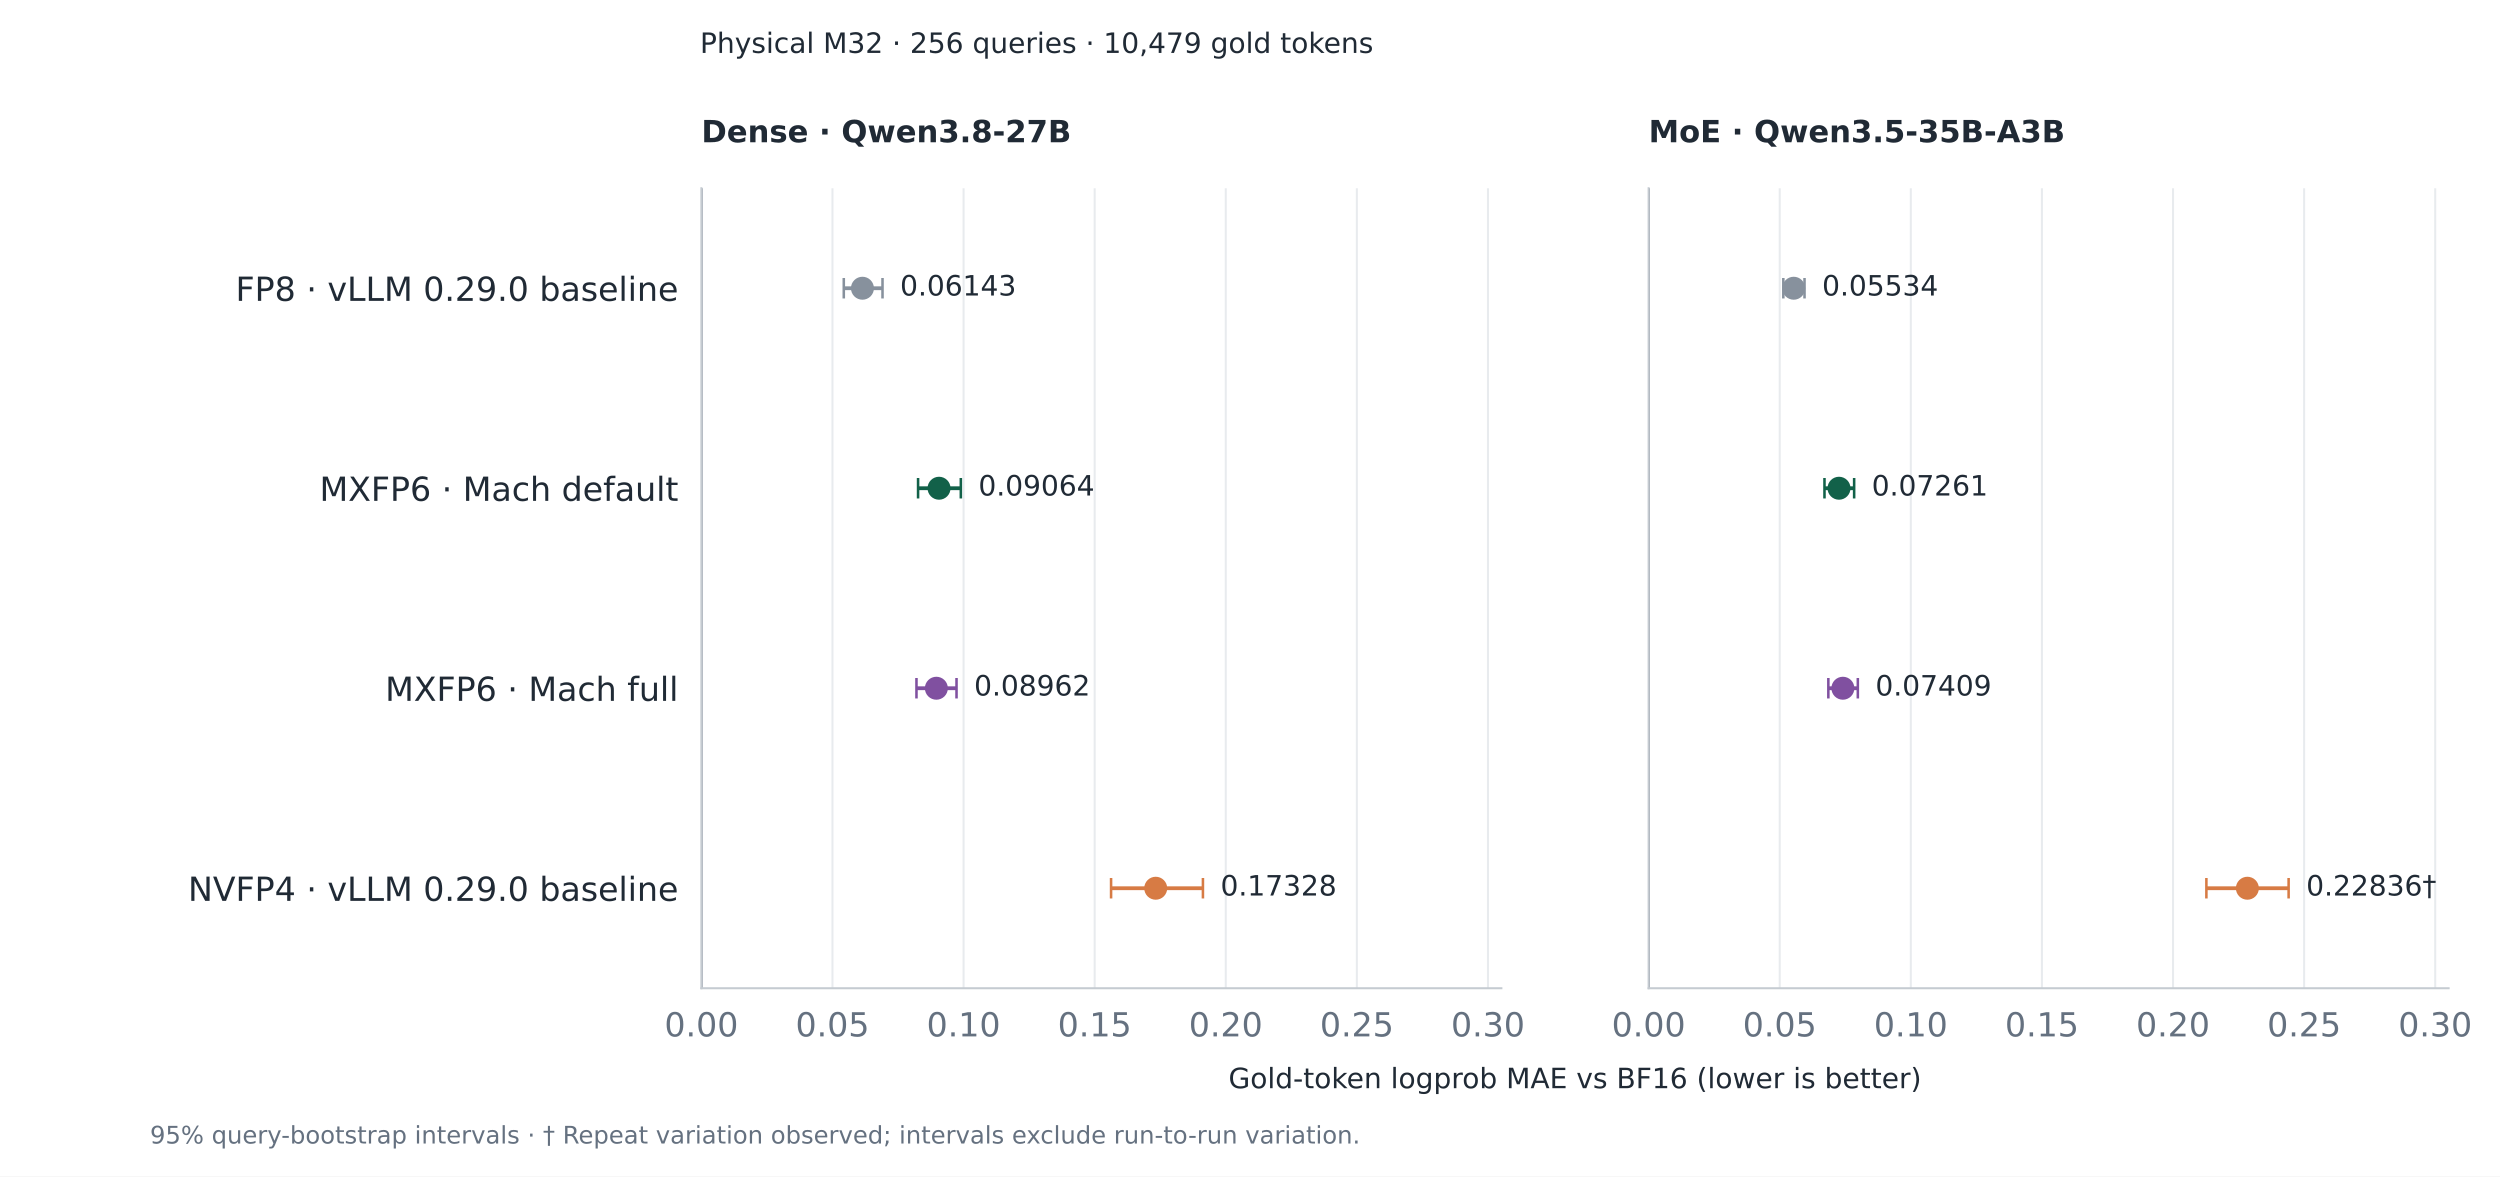
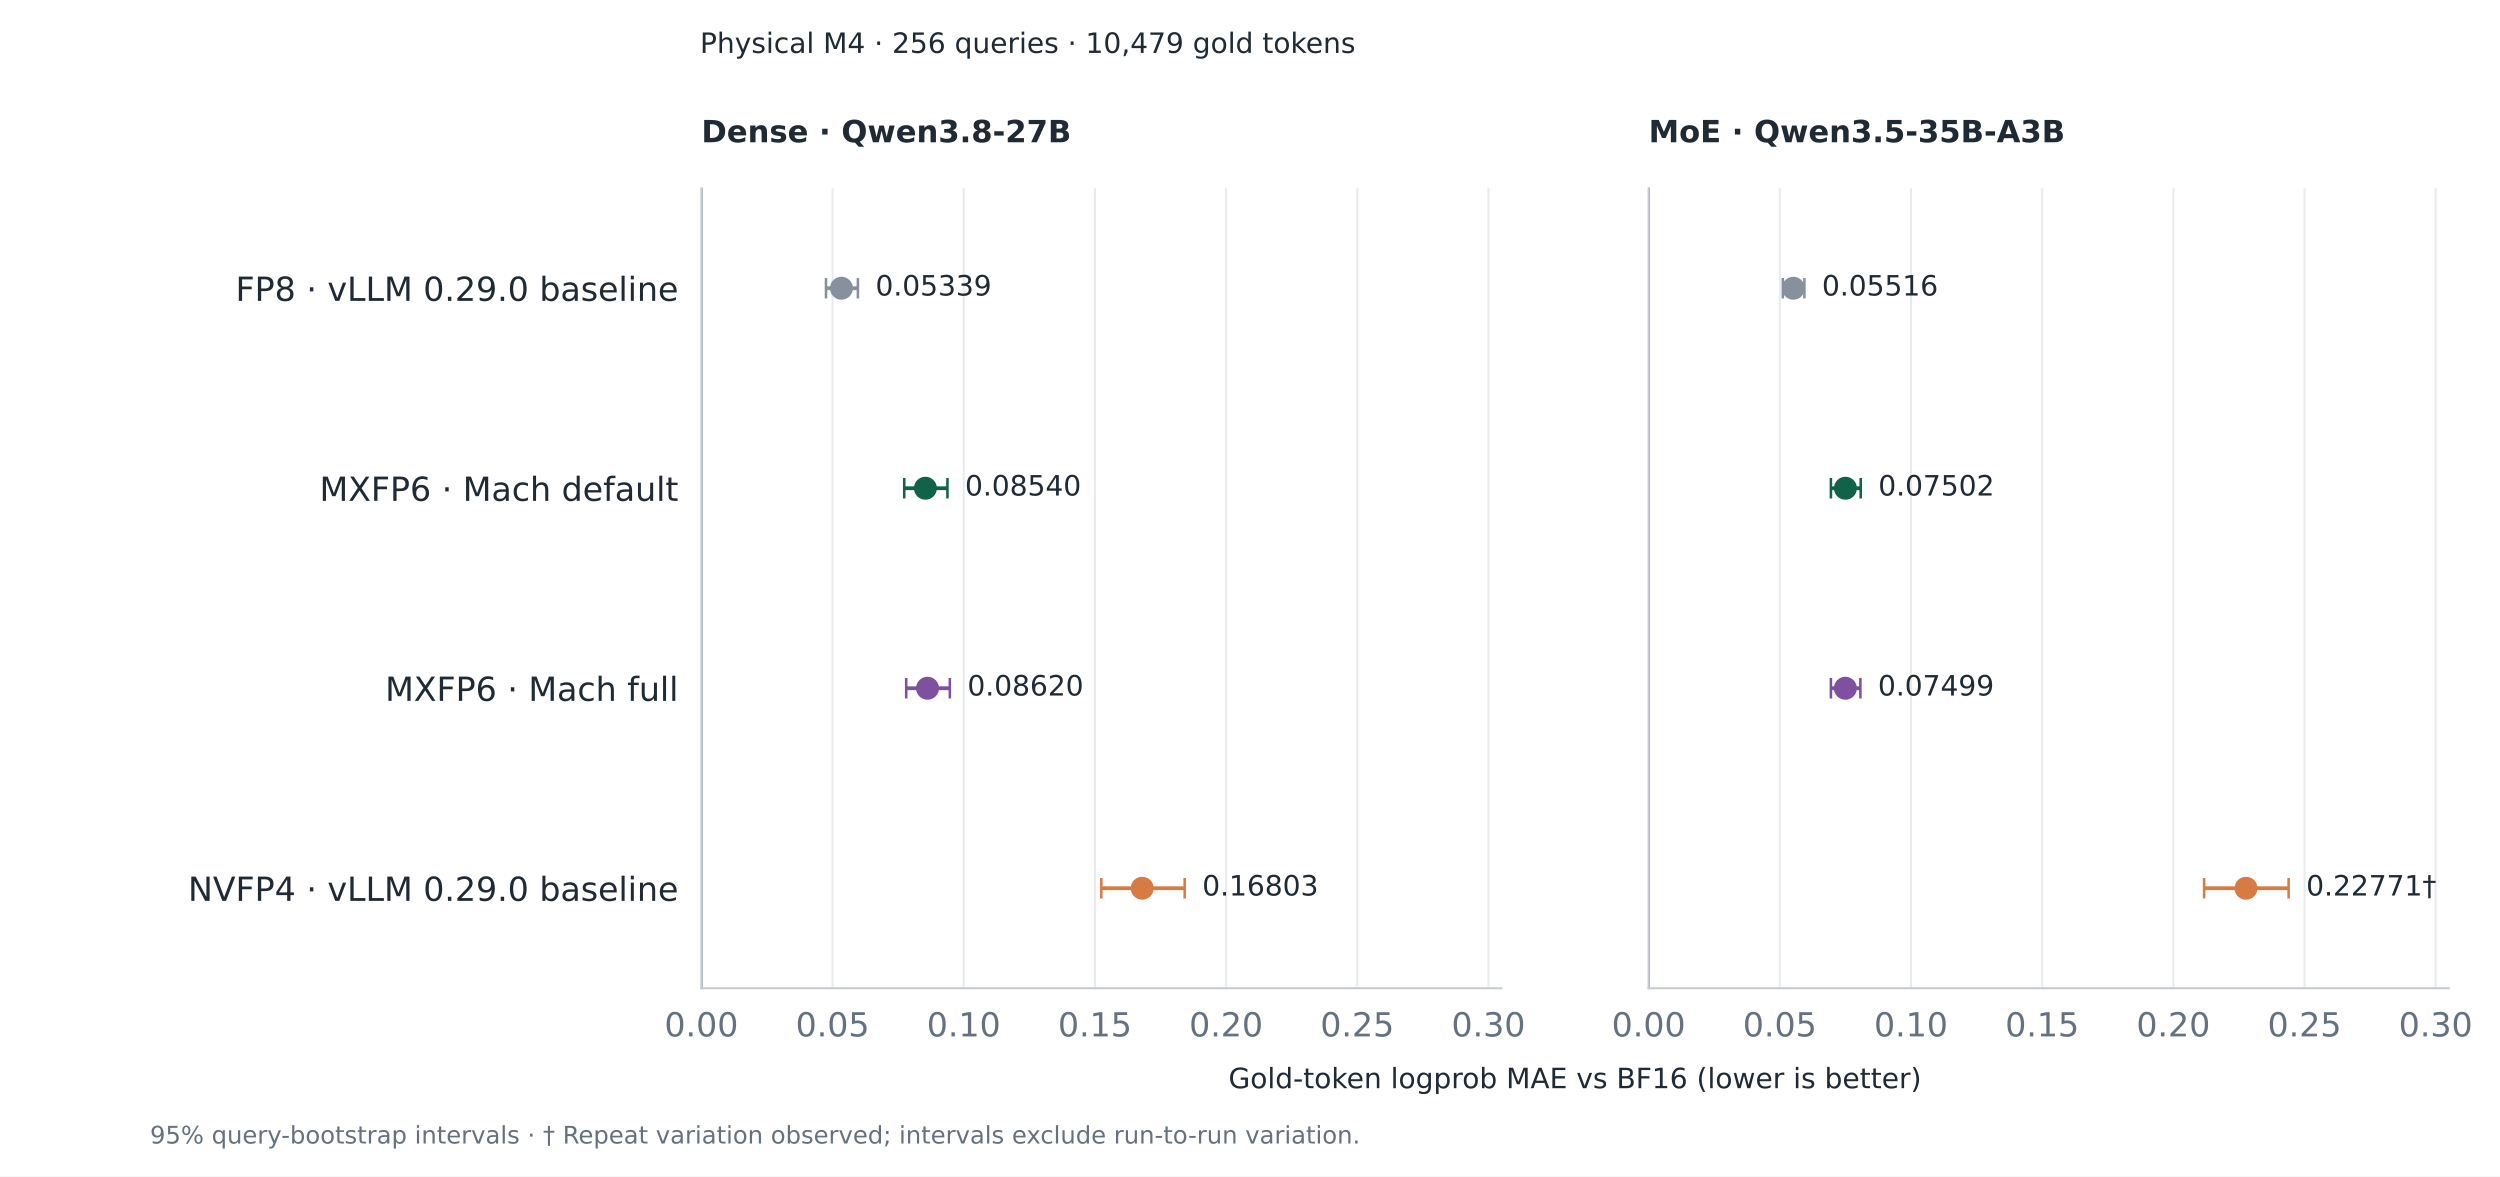
<svg xmlns="http://www.w3.org/2000/svg" xmlns:xlink="http://www.w3.org/1999/xlink" width="979.2pt" height="460.8pt" viewBox="0 0 979.2 460.8" version="1.1">
  <defs>
    <style type="text/css">*{stroke-linejoin: round; stroke-linecap: butt}</style>
  </defs>
  <g id="figure_1">
    <g id="patch_1">
      <path d="M 0 460.8 L 979.2 460.8 L 979.2 0 L 0 0 z " style="fill: #ffffff" />
    </g>
    <g id="axes_1">
      <g id="patch_2">
        <path d="M 274.715 387.072 L 588.059 387.072 L 588.059 73.728 L 274.715 73.728 z " style="fill: #ffffff" />
      </g>
      <g id="matplotlib.axis_1">
        <g id="xtick_1">
          <g id="line2d_1">
            <path d="M 274.715 387.072 L 274.715 73.728 " clip-path="url(#p9eb67e2dcd)" style="fill: none; stroke: #e8ebee; stroke-width: 0.8; stroke-linecap: square" />
          </g>
          <g id="line2d_2" />
          <g id="text_1">
            <text style="font-size: 13px; font-family: 'DejaVu Sans'; text-anchor: middle; fill: #657180" x="274.715" y="405.949" transform="rotate(-0 274.715 405.949)">0.00</text>
          </g>
        </g>
        <g id="xtick_2">
          <g id="line2d_3">
-             <path d="M 326.063 387.072 L 326.063 73.728 " clip-path="url(#p9eb67e2dcd)" style="fill: none; stroke: #e8ebee; stroke-width: 0.8; stroke-linecap: square" />
+             <path d="M 326.094 387.072 L 326.094 73.728 " clip-path="url(#p9eb67e2dcd)" style="fill: none; stroke: #e8ebee; stroke-width: 0.8; stroke-linecap: square" />
          </g>
          <g id="line2d_4" />
          <g id="text_2">
-             <text style="font-size: 13px; font-family: 'DejaVu Sans'; text-anchor: middle; fill: #657180" x="326.063" y="405.949" transform="rotate(-0 326.0634 405.949)">0.05</text>
+             <text style="font-size: 13px; font-family: 'DejaVu Sans'; text-anchor: middle; fill: #657180" x="326.094" y="405.949" transform="rotate(-0 326.0942 405.949)">0.05</text>
          </g>
        </g>
        <g id="xtick_3">
          <g id="line2d_5">
-             <path d="M 377.412 387.072 L 377.412 73.728 " clip-path="url(#p9eb67e2dcd)" style="fill: none; stroke: #e8ebee; stroke-width: 0.8; stroke-linecap: square" />
+             <path d="M 377.473 387.072 L 377.473 73.728 " clip-path="url(#p9eb67e2dcd)" style="fill: none; stroke: #e8ebee; stroke-width: 0.8; stroke-linecap: square" />
          </g>
          <g id="line2d_6" />
          <g id="text_3">
-             <text style="font-size: 13px; font-family: 'DejaVu Sans'; text-anchor: middle; fill: #657180" x="377.412" y="405.949" transform="rotate(-0 377.4118 405.949)">0.10</text>
+             <text style="font-size: 13px; font-family: 'DejaVu Sans'; text-anchor: middle; fill: #657180" x="377.473" y="405.949" transform="rotate(-0 377.4735 405.949)">0.10</text>
          </g>
        </g>
        <g id="xtick_4">
          <g id="line2d_7">
-             <path d="M 428.76 387.072 L 428.76 73.728 " clip-path="url(#p9eb67e2dcd)" style="fill: none; stroke: #e8ebee; stroke-width: 0.8; stroke-linecap: square" />
+             <path d="M 428.853 387.072 L 428.853 73.728 " clip-path="url(#p9eb67e2dcd)" style="fill: none; stroke: #e8ebee; stroke-width: 0.8; stroke-linecap: square" />
          </g>
          <g id="line2d_8" />
          <g id="text_4">
-             <text style="font-size: 13px; font-family: 'DejaVu Sans'; text-anchor: middle; fill: #657180" x="428.76" y="405.949" transform="rotate(-0 428.7602 405.949)">0.15</text>
+             <text style="font-size: 13px; font-family: 'DejaVu Sans'; text-anchor: middle; fill: #657180" x="428.853" y="405.949" transform="rotate(-0 428.8527 405.949)">0.15</text>
          </g>
        </g>
        <g id="xtick_5">
          <g id="line2d_9">
-             <path d="M 480.109 387.072 L 480.109 73.728 " clip-path="url(#p9eb67e2dcd)" style="fill: none; stroke: #e8ebee; stroke-width: 0.8; stroke-linecap: square" />
+             <path d="M 480.232 387.072 L 480.232 73.728 " clip-path="url(#p9eb67e2dcd)" style="fill: none; stroke: #e8ebee; stroke-width: 0.8; stroke-linecap: square" />
          </g>
          <g id="line2d_10" />
          <g id="text_5">
-             <text style="font-size: 13px; font-family: 'DejaVu Sans'; text-anchor: middle; fill: #657180" x="480.109" y="405.949" transform="rotate(-0 480.1086 405.949)">0.20</text>
+             <text style="font-size: 13px; font-family: 'DejaVu Sans'; text-anchor: middle; fill: #657180" x="480.232" y="405.949" transform="rotate(-0 480.2319 405.949)">0.20</text>
          </g>
        </g>
        <g id="xtick_6">
          <g id="line2d_11">
-             <path d="M 531.457 387.072 L 531.457 73.728 " clip-path="url(#p9eb67e2dcd)" style="fill: none; stroke: #e8ebee; stroke-width: 0.8; stroke-linecap: square" />
+             <path d="M 531.611 387.072 L 531.611 73.728 " clip-path="url(#p9eb67e2dcd)" style="fill: none; stroke: #e8ebee; stroke-width: 0.8; stroke-linecap: square" />
          </g>
          <g id="line2d_12" />
          <g id="text_6">
-             <text style="font-size: 13px; font-family: 'DejaVu Sans'; text-anchor: middle; fill: #657180" x="531.457" y="405.949" transform="rotate(-0 531.457 405.949)">0.25</text>
+             <text style="font-size: 13px; font-family: 'DejaVu Sans'; text-anchor: middle; fill: #657180" x="531.611" y="405.949" transform="rotate(-0 531.6111 405.949)">0.25</text>
          </g>
        </g>
        <g id="xtick_7">
          <g id="line2d_13">
-             <path d="M 582.805 387.072 L 582.805 73.728 " clip-path="url(#p9eb67e2dcd)" style="fill: none; stroke: #e8ebee; stroke-width: 0.8; stroke-linecap: square" />
+             <path d="M 582.99 387.072 L 582.99 73.728 " clip-path="url(#p9eb67e2dcd)" style="fill: none; stroke: #e8ebee; stroke-width: 0.8; stroke-linecap: square" />
          </g>
          <g id="line2d_14" />
          <g id="text_7">
-             <text style="font-size: 13px; font-family: 'DejaVu Sans'; text-anchor: middle; fill: #657180" x="582.805" y="405.949" transform="rotate(-0 582.8053 405.949)">0.30</text>
+             <text style="font-size: 13px; font-family: 'DejaVu Sans'; text-anchor: middle; fill: #657180" x="582.99" y="405.949" transform="rotate(-0 582.9904 405.949)">0.30</text>
          </g>
        </g>
      </g>
      <g id="matplotlib.axis_2">
        <g id="ytick_1">
          <g id="line2d_15" />
          <g id="text_8">
            <text style="font-size: 13px; font-family: 'DejaVu Sans'; text-anchor: end; fill: #202a35" x="265.715" y="117.835" transform="rotate(-0 265.715 117.835)">FP8 · vLLM 0.29.0 baseline</text>
          </g>
        </g>
        <g id="ytick_2">
          <g id="line2d_16" />
          <g id="text_9">
            <text style="font-size: 13px; font-family: 'DejaVu Sans'; text-anchor: end; fill: #202a35" x="265.715" y="196.171" transform="rotate(-0 265.715 196.171)">MXFP6 · Mach default</text>
          </g>
        </g>
        <g id="ytick_3">
          <g id="line2d_17" />
          <g id="text_10">
            <text style="font-size: 13px; font-family: 'DejaVu Sans'; text-anchor: end; fill: #202a35" x="265.715" y="274.507" transform="rotate(-0 265.715 274.507)">MXFP6 · Mach full</text>
          </g>
        </g>
        <g id="ytick_4">
          <g id="line2d_18" />
          <g id="text_11">
            <text style="font-size: 13px; font-family: 'DejaVu Sans'; text-anchor: end; fill: #202a35" x="265.715" y="352.843" transform="rotate(-0 265.715 352.843)">NVFP4 · vLLM 0.29.0 baseline</text>
          </g>
        </g>
      </g>
      <g id="line2d_19">
        <path d="M 274.715 387.072 L 274.715 73.728 " clip-path="url(#p9eb67e2dcd)" style="fill: none; stroke: #87919d; stroke-linecap: square" />
      </g>
      <g id="patch_3">
        <path d="M 274.715 387.072 L 274.715 73.728 " style="fill: none; stroke: #c5cbd1; stroke-width: 0.8; stroke-linejoin: miter; stroke-linecap: square" />
      </g>
      <g id="patch_4">
        <path d="M 274.715 387.072 L 588.059 387.072 " style="fill: none; stroke: #c5cbd1; stroke-width: 0.8; stroke-linejoin: miter; stroke-linecap: square" />
      </g>
      <g id="LineCollection_1">
-         <path d="M 330.495 112.896 L 345.662 112.896 " clip-path="url(#p9eb67e2dcd)" style="fill: none; stroke: #87919d; stroke-width: 1.5" />
+         <path d="M 323.533 112.896 L 336.018 112.896 " clip-path="url(#p9eb67e2dcd)" style="fill: none; stroke: #87919d; stroke-width: 1.5" />
      </g>
      <g id="line2d_20">
        <defs>
          <path id="mbbe137250b" d="M 0 4 L 0 -4 " style="stroke: #87919d" />
        </defs>
        <g clip-path="url(#p9eb67e2dcd)">
-           <use xlink:href="#mbbe137250b" x="330.495" y="112.896" style="fill: #87919d; stroke: #87919d" />
+           <use xlink:href="#mbbe137250b" x="323.533" y="112.896" style="fill: #87919d; stroke: #87919d" />
        </g>
      </g>
      <g id="line2d_21">
        <g clip-path="url(#p9eb67e2dcd)">
-           <use xlink:href="#mbbe137250b" x="345.662" y="112.896" style="fill: #87919d; stroke: #87919d" />
+           <use xlink:href="#mbbe137250b" x="336.018" y="112.896" style="fill: #87919d; stroke: #87919d" />
        </g>
      </g>
      <g id="text_12">
-         <text style="font-size: 11px; font-family: 'DejaVu Sans'; text-anchor: start; fill: #202a35" x="352.556" y="115.753" transform="rotate(-0 352.5556 115.7534)">0.06143</text>
+         <text style="font-size: 11px; font-family: 'DejaVu Sans'; text-anchor: start; fill: #202a35" x="342.912" y="115.753" transform="rotate(-0 342.9116 115.7534)">0.05339</text>
      </g>
      <g id="LineCollection_2">
-         <path d="M 359.59 191.232 L 376.338 191.232 " clip-path="url(#p9eb67e2dcd)" style="fill: none; stroke: #126149; stroke-width: 1.5" />
+         <path d="M 354.165 191.232 L 371.092 191.232 " clip-path="url(#p9eb67e2dcd)" style="fill: none; stroke: #126149; stroke-width: 1.5" />
      </g>
      <g id="line2d_22">
        <defs>
          <path id="mf0ddbffc81" d="M 0 4 L 0 -4 " style="stroke: #126149" />
        </defs>
        <g clip-path="url(#p9eb67e2dcd)">
-           <use xlink:href="#mf0ddbffc81" x="359.59" y="191.232" style="fill: #126149; stroke: #126149" />
+           <use xlink:href="#mf0ddbffc81" x="354.165" y="191.232" style="fill: #126149; stroke: #126149" />
        </g>
      </g>
      <g id="line2d_23">
        <g clip-path="url(#p9eb67e2dcd)">
-           <use xlink:href="#mf0ddbffc81" x="376.338" y="191.232" style="fill: #126149; stroke: #126149" />
+           <use xlink:href="#mf0ddbffc81" x="371.092" y="191.232" style="fill: #126149; stroke: #126149" />
        </g>
      </g>
      <g id="text_13">
-         <text style="font-size: 11px; font-family: 'DejaVu Sans'; text-anchor: start; fill: #202a35" x="383.231" y="194.089" transform="rotate(-0 383.2314 194.0894)">0.09064</text>
+         <text style="font-size: 11px; font-family: 'DejaVu Sans'; text-anchor: start; fill: #202a35" x="377.986" y="194.089" transform="rotate(-0 377.9856 194.0894)">0.08540</text>
      </g>
      <g id="LineCollection_3">
-         <path d="M 358.963 269.568 L 374.651 269.568 " clip-path="url(#p9eb67e2dcd)" style="fill: none; stroke: #8050a0; stroke-width: 1.5" />
+         <path d="M 354.943 269.568 L 372.028 269.568 " clip-path="url(#p9eb67e2dcd)" style="fill: none; stroke: #8050a0; stroke-width: 1.5" />
      </g>
      <g id="line2d_24">
        <defs>
          <path id="m90811fb51a" d="M 0 4 L 0 -4 " style="stroke: #8050a0" />
        </defs>
        <g clip-path="url(#p9eb67e2dcd)">
-           <use xlink:href="#m90811fb51a" x="358.963" y="269.568" style="fill: #8050a0; stroke: #8050a0" />
+           <use xlink:href="#m90811fb51a" x="354.943" y="269.568" style="fill: #8050a0; stroke: #8050a0" />
        </g>
      </g>
      <g id="line2d_25">
        <g clip-path="url(#p9eb67e2dcd)">
-           <use xlink:href="#m90811fb51a" x="374.651" y="269.568" style="fill: #8050a0; stroke: #8050a0" />
+           <use xlink:href="#m90811fb51a" x="372.028" y="269.568" style="fill: #8050a0; stroke: #8050a0" />
        </g>
      </g>
      <g id="text_14">
-         <text style="font-size: 11px; font-family: 'DejaVu Sans'; text-anchor: start; fill: #202a35" x="381.544" y="272.425" transform="rotate(-0 381.5441 272.4254)">0.08962</text>
+         <text style="font-size: 11px; font-family: 'DejaVu Sans'; text-anchor: start; fill: #202a35" x="378.922" y="272.425" transform="rotate(-0 378.9217 272.4254)">0.08620</text>
      </g>
      <g id="LineCollection_4">
-         <path d="M 435.184 347.904 L 471.164 347.904 " clip-path="url(#p9eb67e2dcd)" style="fill: none; stroke: #d77b44; stroke-width: 1.5" />
+         <path d="M 431.364 347.904 L 464.009 347.904 " clip-path="url(#p9eb67e2dcd)" style="fill: none; stroke: #d77b44; stroke-width: 1.5" />
      </g>
      <g id="line2d_26">
        <defs>
          <path id="m89a0373083" d="M 0 4 L 0 -4 " style="stroke: #d77b44" />
        </defs>
        <g clip-path="url(#p9eb67e2dcd)">
-           <use xlink:href="#m89a0373083" x="435.184" y="347.904" style="fill: #d77b44; stroke: #d77b44" />
+           <use xlink:href="#m89a0373083" x="431.364" y="347.904" style="fill: #d77b44; stroke: #d77b44" />
        </g>
      </g>
      <g id="line2d_27">
        <g clip-path="url(#p9eb67e2dcd)">
-           <use xlink:href="#m89a0373083" x="471.164" y="347.904" style="fill: #d77b44; stroke: #d77b44" />
+           <use xlink:href="#m89a0373083" x="464.009" y="347.904" style="fill: #d77b44; stroke: #d77b44" />
        </g>
      </g>
      <g id="text_15">
-         <text style="font-size: 11px; font-family: 'DejaVu Sans'; text-anchor: start; fill: #202a35" x="478.057" y="350.761" transform="rotate(-0 478.0575 350.7614)">0.17328</text>
+         <text style="font-size: 11px; font-family: 'DejaVu Sans'; text-anchor: start; fill: #202a35" x="470.902" y="350.761" transform="rotate(-0 470.9024 350.7614)">0.16803</text>
      </g>
      <g id="text_16">
        <text style="font-weight: 700; font-size: 12px; font-family: 'DejaVu Sans'; text-anchor: start; fill: #202a35" x="274.715" y="55.728" transform="rotate(-0 274.715 55.728)">Dense · Qwen3.8-27B</text>
      </g>
      <g id="line2d_28">
        <defs>
          <path id="m55ee2f457a" d="M 0 4 C 1.061 4 2.078 3.579 2.828 2.828 C 3.579 2.078 4 1.061 4 0 C 4 -1.061 3.579 -2.078 2.828 -2.828 C 2.078 -3.579 1.061 -4 0 -4 C -1.061 -4 -2.078 -3.579 -2.828 -2.828 C -3.579 -2.078 -4 -1.061 -4 0 C -4 1.061 -3.579 2.078 -2.828 2.828 C -2.078 3.579 -1.061 4 0 4 z " style="stroke: #87919d" />
        </defs>
        <g clip-path="url(#p9eb67e2dcd)">
-           <use xlink:href="#m55ee2f457a" x="337.802" y="112.896" style="fill: #87919d; stroke: #87919d" />
+           <use xlink:href="#m55ee2f457a" x="329.578" y="112.896" style="fill: #87919d; stroke: #87919d" />
        </g>
      </g>
      <g id="line2d_29">
        <defs>
          <path id="mfaa7bab352" d="M 0 4 C 1.061 4 2.078 3.579 2.828 2.828 C 3.579 2.078 4 1.061 4 0 C 4 -1.061 3.579 -2.078 2.828 -2.828 C 2.078 -3.579 1.061 -4 0 -4 C -1.061 -4 -2.078 -3.579 -2.828 -2.828 C -3.579 -2.078 -4 -1.061 -4 0 C -4 1.061 -3.579 2.078 -2.828 2.828 C -2.078 3.579 -1.061 4 0 4 z " style="stroke: #126149" />
        </defs>
        <g clip-path="url(#p9eb67e2dcd)">
-           <use xlink:href="#mfaa7bab352" x="367.802" y="191.232" style="fill: #126149; stroke: #126149" />
+           <use xlink:href="#mfaa7bab352" x="362.466" y="191.232" style="fill: #126149; stroke: #126149" />
        </g>
      </g>
      <g id="line2d_30">
        <defs>
          <path id="maac1fd4df0" d="M 0 4 C 1.061 4 2.078 3.579 2.828 2.828 C 3.579 2.078 4 1.061 4 0 C 4 -1.061 3.579 -2.078 2.828 -2.828 C 2.078 -3.579 1.061 -4 0 -4 C -1.061 -4 -2.078 -3.579 -2.828 -2.828 C -3.579 -2.078 -4 -1.061 -4 0 C -4 1.061 -3.579 2.078 -2.828 2.828 C -2.078 3.579 -1.061 4 0 4 z " style="stroke: #8050a0" />
        </defs>
        <g clip-path="url(#p9eb67e2dcd)">
-           <use xlink:href="#maac1fd4df0" x="366.755" y="269.568" style="fill: #8050a0; stroke: #8050a0" />
+           <use xlink:href="#maac1fd4df0" x="363.293" y="269.568" style="fill: #8050a0; stroke: #8050a0" />
        </g>
      </g>
      <g id="line2d_31">
        <defs>
          <path id="m50874a5b77" d="M 0 4 C 1.061 4 2.078 3.579 2.828 2.828 C 3.579 2.078 4 1.061 4 0 C 4 -1.061 3.579 -2.078 2.828 -2.828 C 2.078 -3.579 1.061 -4 0 -4 C -1.061 -4 -2.078 -3.579 -2.828 -2.828 C -3.579 -2.078 -4 -1.061 -4 0 C -4 1.061 -3.579 2.078 -2.828 2.828 C -2.078 3.579 -1.061 4 0 4 z " style="stroke: #d77b44" />
        </defs>
        <g clip-path="url(#p9eb67e2dcd)">
-           <use xlink:href="#m50874a5b77" x="452.67" y="347.904" style="fill: #d77b44; stroke: #d77b44" />
+           <use xlink:href="#m50874a5b77" x="447.38" y="347.904" style="fill: #d77b44; stroke: #d77b44" />
        </g>
      </g>
    </g>
    <g id="axes_2">
      <g id="patch_5">
        <path d="M 645.733 387.072 L 959.077 387.072 L 959.077 73.728 L 645.733 73.728 z " style="fill: #ffffff" />
      </g>
      <g id="matplotlib.axis_3">
        <g id="xtick_8">
          <g id="line2d_32">
            <path d="M 645.733 387.072 L 645.733 73.728 " clip-path="url(#pa7b17dd459)" style="fill: none; stroke: #e8ebee; stroke-width: 0.8; stroke-linecap: square" />
          </g>
          <g id="line2d_33" />
          <g id="text_17">
            <text style="font-size: 13px; font-family: 'DejaVu Sans'; text-anchor: middle; fill: #657180" x="645.733" y="405.949" transform="rotate(-0 645.733 405.949)">0.00</text>
          </g>
        </g>
        <g id="xtick_9">
          <g id="line2d_34">
-             <path d="M 697.081 387.072 L 697.081 73.728 " clip-path="url(#pa7b17dd459)" style="fill: none; stroke: #e8ebee; stroke-width: 0.8; stroke-linecap: square" />
+             <path d="M 697.112 387.072 L 697.112 73.728 " clip-path="url(#pa7b17dd459)" style="fill: none; stroke: #e8ebee; stroke-width: 0.8; stroke-linecap: square" />
          </g>
          <g id="line2d_35" />
          <g id="text_18">
-             <text style="font-size: 13px; font-family: 'DejaVu Sans'; text-anchor: middle; fill: #657180" x="697.081" y="405.949" transform="rotate(-0 697.0814 405.949)">0.05</text>
+             <text style="font-size: 13px; font-family: 'DejaVu Sans'; text-anchor: middle; fill: #657180" x="697.112" y="405.949" transform="rotate(-0 697.1122 405.949)">0.05</text>
          </g>
        </g>
        <g id="xtick_10">
          <g id="line2d_36">
-             <path d="M 748.43 387.072 L 748.43 73.728 " clip-path="url(#pa7b17dd459)" style="fill: none; stroke: #e8ebee; stroke-width: 0.8; stroke-linecap: square" />
+             <path d="M 748.491 387.072 L 748.491 73.728 " clip-path="url(#pa7b17dd459)" style="fill: none; stroke: #e8ebee; stroke-width: 0.8; stroke-linecap: square" />
          </g>
          <g id="line2d_37" />
          <g id="text_19">
-             <text style="font-size: 13px; font-family: 'DejaVu Sans'; text-anchor: middle; fill: #657180" x="748.43" y="405.949" transform="rotate(-0 748.4298 405.949)">0.10</text>
+             <text style="font-size: 13px; font-family: 'DejaVu Sans'; text-anchor: middle; fill: #657180" x="748.491" y="405.949" transform="rotate(-0 748.4914 405.949)">0.10</text>
          </g>
        </g>
        <g id="xtick_11">
          <g id="line2d_38">
-             <path d="M 799.778 387.072 L 799.778 73.728 " clip-path="url(#pa7b17dd459)" style="fill: none; stroke: #e8ebee; stroke-width: 0.8; stroke-linecap: square" />
+             <path d="M 799.871 387.072 L 799.871 73.728 " clip-path="url(#pa7b17dd459)" style="fill: none; stroke: #e8ebee; stroke-width: 0.8; stroke-linecap: square" />
          </g>
          <g id="line2d_39" />
          <g id="text_20">
-             <text style="font-size: 13px; font-family: 'DejaVu Sans'; text-anchor: middle; fill: #657180" x="799.778" y="405.949" transform="rotate(-0 799.7782 405.949)">0.15</text>
+             <text style="font-size: 13px; font-family: 'DejaVu Sans'; text-anchor: middle; fill: #657180" x="799.871" y="405.949" transform="rotate(-0 799.8707 405.949)">0.15</text>
          </g>
        </g>
        <g id="xtick_12">
          <g id="line2d_40">
-             <path d="M 851.127 387.072 L 851.127 73.728 " clip-path="url(#pa7b17dd459)" style="fill: none; stroke: #e8ebee; stroke-width: 0.8; stroke-linecap: square" />
+             <path d="M 851.25 387.072 L 851.25 73.728 " clip-path="url(#pa7b17dd459)" style="fill: none; stroke: #e8ebee; stroke-width: 0.8; stroke-linecap: square" />
          </g>
          <g id="line2d_41" />
          <g id="text_21">
-             <text style="font-size: 13px; font-family: 'DejaVu Sans'; text-anchor: middle; fill: #657180" x="851.127" y="405.949" transform="rotate(-0 851.1265 405.949)">0.20</text>
+             <text style="font-size: 13px; font-family: 'DejaVu Sans'; text-anchor: middle; fill: #657180" x="851.25" y="405.949" transform="rotate(-0 851.2499 405.949)">0.20</text>
          </g>
        </g>
        <g id="xtick_13">
          <g id="line2d_42">
-             <path d="M 902.475 387.072 L 902.475 73.728 " clip-path="url(#pa7b17dd459)" style="fill: none; stroke: #e8ebee; stroke-width: 0.8; stroke-linecap: square" />
+             <path d="M 902.629 387.072 L 902.629 73.728 " clip-path="url(#pa7b17dd459)" style="fill: none; stroke: #e8ebee; stroke-width: 0.8; stroke-linecap: square" />
          </g>
          <g id="line2d_43" />
          <g id="text_22">
-             <text style="font-size: 13px; font-family: 'DejaVu Sans'; text-anchor: middle; fill: #657180" x="902.475" y="405.949" transform="rotate(-0 902.4749 405.949)">0.25</text>
+             <text style="font-size: 13px; font-family: 'DejaVu Sans'; text-anchor: middle; fill: #657180" x="902.629" y="405.949" transform="rotate(-0 902.6291 405.949)">0.25</text>
          </g>
        </g>
        <g id="xtick_14">
          <g id="line2d_44">
-             <path d="M 953.823 387.072 L 953.823 73.728 " clip-path="url(#pa7b17dd459)" style="fill: none; stroke: #e8ebee; stroke-width: 0.8; stroke-linecap: square" />
+             <path d="M 954.008 387.072 L 954.008 73.728 " clip-path="url(#pa7b17dd459)" style="fill: none; stroke: #e8ebee; stroke-width: 0.8; stroke-linecap: square" />
          </g>
          <g id="line2d_45" />
          <g id="text_23">
-             <text style="font-size: 13px; font-family: 'DejaVu Sans'; text-anchor: middle; fill: #657180" x="953.823" y="405.949" transform="rotate(-0 953.8233 405.949)">0.30</text>
+             <text style="font-size: 13px; font-family: 'DejaVu Sans'; text-anchor: middle; fill: #657180" x="954.008" y="405.949" transform="rotate(-0 954.0084 405.949)">0.30</text>
          </g>
        </g>
      </g>
      <g id="matplotlib.axis_4">
        <g id="ytick_5">
          <g id="line2d_46" />
        </g>
        <g id="ytick_6">
          <g id="line2d_47" />
        </g>
        <g id="ytick_7">
          <g id="line2d_48" />
        </g>
        <g id="ytick_8">
          <g id="line2d_49" />
        </g>
      </g>
      <g id="line2d_50">
        <path d="M 645.733 387.072 L 645.733 73.728 " clip-path="url(#pa7b17dd459)" style="fill: none; stroke: #87919d; stroke-linecap: square" />
      </g>
      <g id="patch_6">
        <path d="M 645.733 387.072 L 645.733 73.728 " style="fill: none; stroke: #c5cbd1; stroke-width: 0.8; stroke-linejoin: miter; stroke-linecap: square" />
      </g>
      <g id="patch_7">
        <path d="M 645.733 387.072 L 959.077 387.072 " style="fill: none; stroke: #c5cbd1; stroke-width: 0.8; stroke-linejoin: miter; stroke-linecap: square" />
      </g>
      <g id="LineCollection_5">
-         <path d="M 698.488 112.896 L 706.795 112.896 " clip-path="url(#pa7b17dd459)" style="fill: none; stroke: #87919d; stroke-width: 1.5" />
+         <path d="M 698.295 112.896 L 706.741 112.896 " clip-path="url(#pa7b17dd459)" style="fill: none; stroke: #87919d; stroke-width: 1.5" />
      </g>
      <g id="line2d_51">
        <g clip-path="url(#pa7b17dd459)">
-           <use xlink:href="#mbbe137250b" x="698.488" y="112.896" style="fill: #87919d; stroke: #87919d" />
+           <use xlink:href="#mbbe137250b" x="698.295" y="112.896" style="fill: #87919d; stroke: #87919d" />
        </g>
      </g>
      <g id="line2d_52">
        <g clip-path="url(#pa7b17dd459)">
-           <use xlink:href="#mbbe137250b" x="706.795" y="112.896" style="fill: #87919d; stroke: #87919d" />
+           <use xlink:href="#mbbe137250b" x="706.741" y="112.896" style="fill: #87919d; stroke: #87919d" />
        </g>
      </g>
      <g id="text_24">
-         <text style="font-size: 11px; font-family: 'DejaVu Sans'; text-anchor: start; fill: #202a35" x="713.688" y="115.753" transform="rotate(-0 713.6881 115.7534)">0.05534</text>
+         <text style="font-size: 11px; font-family: 'DejaVu Sans'; text-anchor: start; fill: #202a35" x="713.634" y="115.753" transform="rotate(-0 713.6345 115.7534)">0.05516</text>
      </g>
      <g id="LineCollection_6">
-         <path d="M 714.611 191.232 L 726.232 191.232 " clip-path="url(#pa7b17dd459)" style="fill: none; stroke: #126149; stroke-width: 1.5" />
+         <path d="M 717.133 191.232 L 728.803 191.232 " clip-path="url(#pa7b17dd459)" style="fill: none; stroke: #126149; stroke-width: 1.5" />
      </g>
      <g id="line2d_53">
        <g clip-path="url(#pa7b17dd459)">
-           <use xlink:href="#mf0ddbffc81" x="714.611" y="191.232" style="fill: #126149; stroke: #126149" />
+           <use xlink:href="#mf0ddbffc81" x="717.133" y="191.232" style="fill: #126149; stroke: #126149" />
        </g>
      </g>
      <g id="line2d_54">
        <g clip-path="url(#pa7b17dd459)">
-           <use xlink:href="#mf0ddbffc81" x="726.232" y="191.232" style="fill: #126149; stroke: #126149" />
+           <use xlink:href="#mf0ddbffc81" x="728.803" y="191.232" style="fill: #126149; stroke: #126149" />
        </g>
      </g>
      <g id="text_25">
-         <text style="font-size: 11px; font-family: 'DejaVu Sans'; text-anchor: start; fill: #202a35" x="733.125" y="194.089" transform="rotate(-0 733.1254 194.0894)">0.07261</text>
+         <text style="font-size: 11px; font-family: 'DejaVu Sans'; text-anchor: start; fill: #202a35" x="735.696" y="194.089" transform="rotate(-0 735.6961 194.0894)">0.07502</text>
      </g>
      <g id="LineCollection_7">
-         <path d="M 716.126 269.568 L 727.676 269.568 " clip-path="url(#pa7b17dd459)" style="fill: none; stroke: #8050a0; stroke-width: 1.5" />
+         <path d="M 717.134 269.568 L 728.668 269.568 " clip-path="url(#pa7b17dd459)" style="fill: none; stroke: #8050a0; stroke-width: 1.5" />
      </g>
      <g id="line2d_55">
        <g clip-path="url(#pa7b17dd459)">
-           <use xlink:href="#m90811fb51a" x="716.126" y="269.568" style="fill: #8050a0; stroke: #8050a0" />
+           <use xlink:href="#m90811fb51a" x="717.134" y="269.568" style="fill: #8050a0; stroke: #8050a0" />
        </g>
      </g>
      <g id="line2d_56">
        <g clip-path="url(#pa7b17dd459)">
-           <use xlink:href="#m90811fb51a" x="727.676" y="269.568" style="fill: #8050a0; stroke: #8050a0" />
+           <use xlink:href="#m90811fb51a" x="728.668" y="269.568" style="fill: #8050a0; stroke: #8050a0" />
        </g>
      </g>
      <g id="text_26">
-         <text style="font-size: 11px; font-family: 'DejaVu Sans'; text-anchor: start; fill: #202a35" x="734.569" y="272.425" transform="rotate(-0 734.5693 272.4254)">0.07409</text>
+         <text style="font-size: 11px; font-family: 'DejaVu Sans'; text-anchor: start; fill: #202a35" x="735.562" y="272.425" transform="rotate(-0 735.5619 272.4254)">0.07499</text>
      </g>
      <g id="LineCollection_8">
-         <path d="M 864.196 347.904 L 896.408 347.904 " clip-path="url(#pa7b17dd459)" style="fill: none; stroke: #d77b44; stroke-width: 1.5" />
+         <path d="M 863.304 347.904 L 896.408 347.904 " clip-path="url(#pa7b17dd459)" style="fill: none; stroke: #d77b44; stroke-width: 1.5" />
      </g>
      <g id="line2d_57">
        <g clip-path="url(#pa7b17dd459)">
-           <use xlink:href="#m89a0373083" x="864.196" y="347.904" style="fill: #d77b44; stroke: #d77b44" />
+           <use xlink:href="#m89a0373083" x="863.304" y="347.904" style="fill: #d77b44; stroke: #d77b44" />
        </g>
      </g>
      <g id="line2d_58">
        <g clip-path="url(#pa7b17dd459)">
          <use xlink:href="#m89a0373083" x="896.408" y="347.904" style="fill: #d77b44; stroke: #d77b44" />
        </g>
      </g>
      <g id="text_27">
-         <text style="font-size: 11px; font-family: 'DejaVu Sans'; text-anchor: start; fill: #202a35" x="903.302" y="350.761" transform="rotate(-0 903.3018 350.7614)">0.22836†</text>
+         <text style="font-size: 11px; font-family: 'DejaVu Sans'; text-anchor: start; fill: #202a35" x="903.302" y="350.761" transform="rotate(-0 903.3018 350.7614)">0.22771†</text>
      </g>
      <g id="text_28">
        <text style="font-weight: 700; font-size: 12px; font-family: 'DejaVu Sans'; text-anchor: start; fill: #202a35" x="645.733" y="55.728" transform="rotate(-0 645.733 55.728)">MoE · Qwen3.5-35B-A3B</text>
      </g>
      <g id="line2d_59">
        <g clip-path="url(#pa7b17dd459)">
-           <use xlink:href="#m55ee2f457a" x="702.565" y="112.896" style="fill: #87919d; stroke: #87919d" />
+           <use xlink:href="#m55ee2f457a" x="702.413" y="112.896" style="fill: #87919d; stroke: #87919d" />
        </g>
      </g>
      <g id="line2d_60">
        <g clip-path="url(#pa7b17dd459)">
-           <use xlink:href="#mfaa7bab352" x="720.302" y="191.232" style="fill: #126149; stroke: #126149" />
+           <use xlink:href="#mfaa7bab352" x="722.82" y="191.232" style="fill: #126149; stroke: #126149" />
        </g>
      </g>
      <g id="line2d_61">
        <g clip-path="url(#pa7b17dd459)">
-           <use xlink:href="#maac1fd4df0" x="721.82" y="269.568" style="fill: #8050a0; stroke: #8050a0" />
+           <use xlink:href="#maac1fd4df0" x="722.792" y="269.568" style="fill: #8050a0; stroke: #8050a0" />
        </g>
      </g>
      <g id="line2d_62">
        <g clip-path="url(#pa7b17dd459)">
-           <use xlink:href="#m50874a5b77" x="880.252" y="347.904" style="fill: #d77b44; stroke: #d77b44" />
+           <use xlink:href="#m50874a5b77" x="879.721" y="347.904" style="fill: #d77b44; stroke: #d77b44" />
        </g>
      </g>
    </g>
    <g id="text_29">
      <text style="font-size: 11px; font-family: 'DejaVu Sans'; text-anchor: middle; fill: #202a35" x="616.896" y="426.24" transform="rotate(-0 616.896 426.24)">Gold-token logprob MAE vs BF16 (lower is better)</text>
    </g>
    <g id="text_30">
-       <text style="font-size: 11px; font-family: 'DejaVu Sans'; text-anchor: start; fill: #202a35" x="274.176" y="20.736" transform="rotate(-0 274.176 20.736)">Physical M32 · 256 queries · 10,479 gold tokens</text>
+       <text style="font-size: 11px; font-family: 'DejaVu Sans'; text-anchor: start; fill: #202a35" x="274.176" y="20.736" transform="rotate(-0 274.176 20.736)">Physical M4 · 256 queries · 10,479 gold tokens</text>
    </g>
    <g id="text_31">
      <text style="font-size: 9.5px; font-family: 'DejaVu Sans'; text-anchor: start; fill: #657180" x="58.752" y="447.898" transform="rotate(-0 58.752 447.8976)">95% query-bootstrap intervals · † Repeat variation observed; intervals exclude run-to-run variation.</text>
    </g>
  </g>
  <defs>
    <clipPath id="p9eb67e2dcd">
      <rect x="274.715" y="73.728" width="313.344" height="313.344" />
    </clipPath>
    <clipPath id="pa7b17dd459">
      <rect x="645.733" y="73.728" width="313.344" height="313.344" />
    </clipPath>
  </defs>
</svg>
